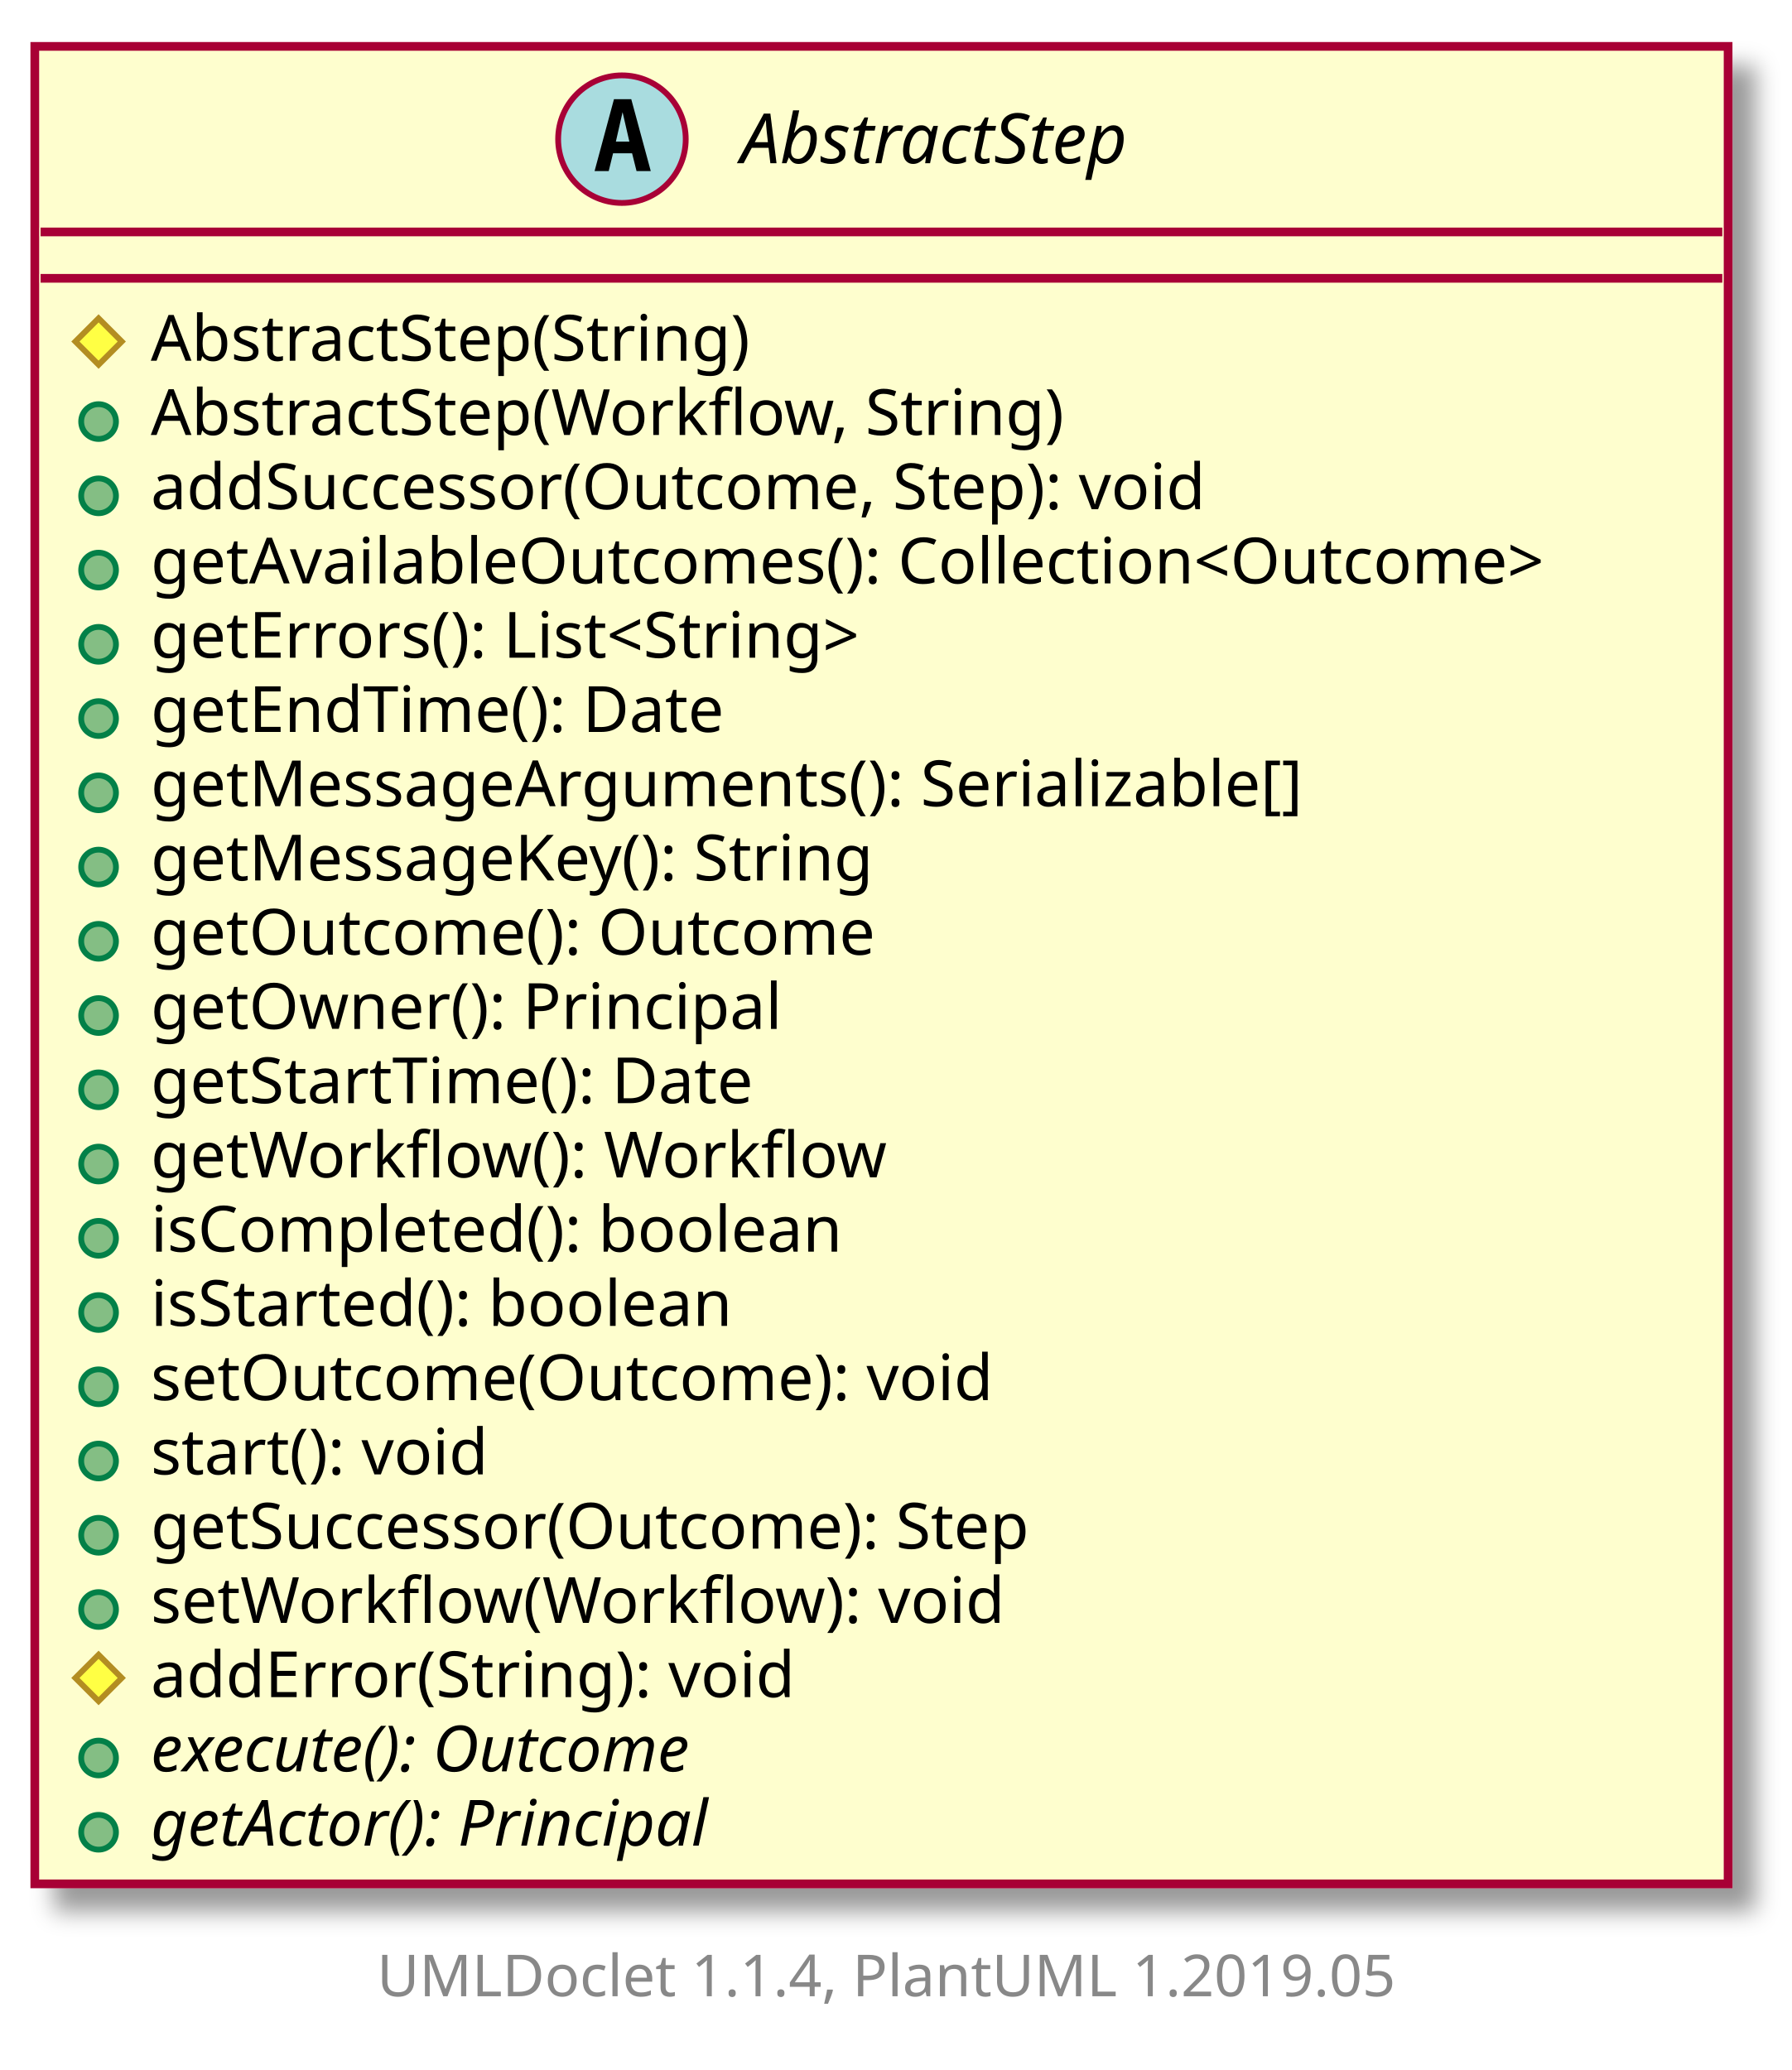
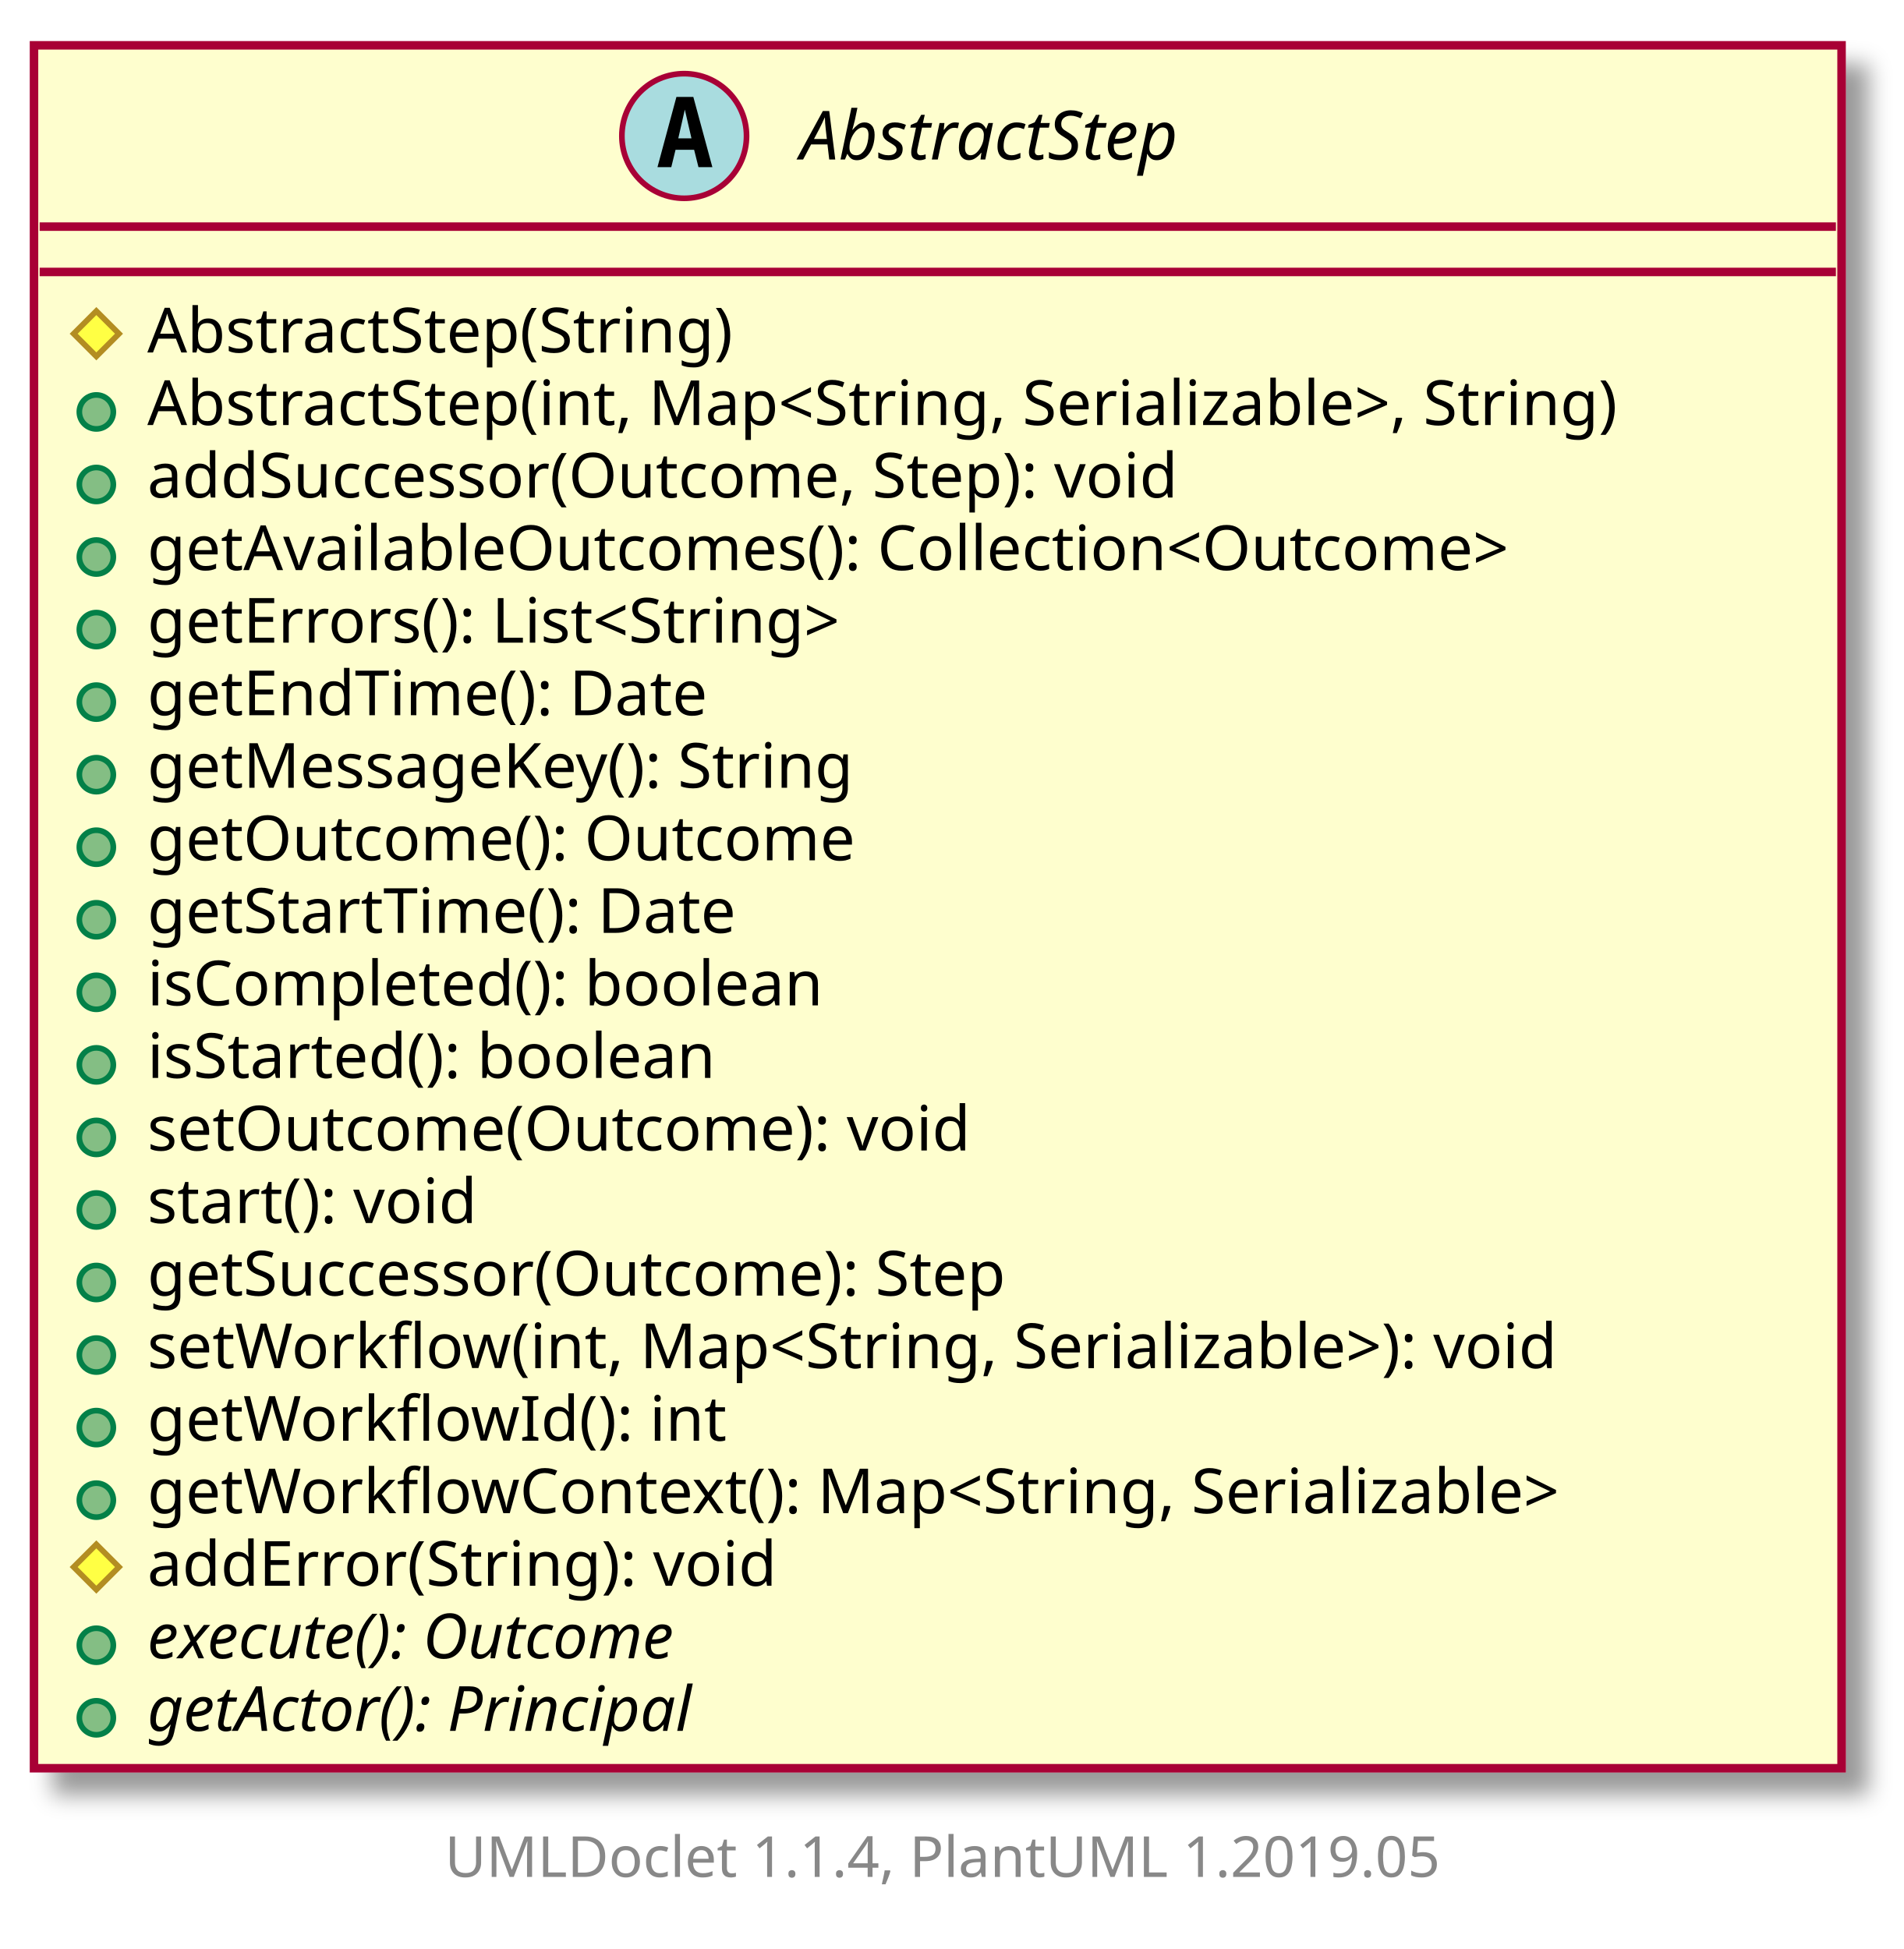
- <svg xmlns="http://www.w3.org/2000/svg" xmlns:xlink="http://www.w3.org/1999/xlink" contentScriptType="application/ecmascript" contentStyleType="text/css" height="357px" preserveAspectRatio="none" style="width:309px;height:357px;" version="1.1" viewBox="0 0 309 357" width="309px" zoomAndPan="magnify">
+ <svg xmlns="http://www.w3.org/2000/svg" xmlns:xlink="http://www.w3.org/1999/xlink" contentScriptType="application/ecmascript" contentStyleType="text/css" height="344px" preserveAspectRatio="none" style="width:336px;height:344px;" version="1.1" viewBox="0 0 336 344" width="336px" zoomAndPan="magnify">
  <defs>
-     <filter height="300%" id="fxwvntroxcdeb" width="300%" x="-1" y="-1">
+     <filter height="300%" id="f1dlz23bf1slks" width="300%" x="-1" y="-1">
      <feGaussianBlur result="blurOut" stdDeviation="2.0" />
      <feColorMatrix in="blurOut" result="blurOut2" type="matrix" values="0 0 0 0 0 0 0 0 0 0 0 0 0 0 0 0 0 0 .4 0" />
      <feOffset dx="4.0" dy="4.0" in="blurOut2" result="blurOut3" />
      <feBlend in="SourceGraphic" in2="blurOut3" mode="normal" />
    </filter>
  </defs>
  <g>
    <a href="AbstractStep.html" target="_top" xlink:actuate="onRequest" xlink:show="new" xlink:title="AbstractStep.html" xlink:type="simple">
-       <rect fill="#FEFECE" filter="url(#fxwvntroxcdeb)" height="316.898" id="AbstractStep" style="stroke: #A80036; stroke-width: 1.5;" width="292" x="6" y="8" />
-       <ellipse cx="107.25" cy="24" fill="#A9DCDF" rx="11" ry="11" style="stroke: #A80036; stroke-width: 1.0;" />
-       <path d="M107.359,19.344 L106.203,24.422 L108.531,24.422 L107.359,19.344 Z M105.875,17.109 L108.859,17.109 L112.219,29.5 L109.766,29.5 L109,26.438 L105.719,26.438 L104.969,29.5 L102.531,29.5 L105.875,17.109 Z " />
-       <text fill="#000000" font-family="sans-serif" font-size="12" font-style="italic" lengthAdjust="spacingAndGlyphs" textLength="81" x="127.75" y="28.154">AbstractStep</text>
-       <line style="stroke: #A80036; stroke-width: 1.5;" x1="7" x2="297" y1="40" y2="40" />
-       <line style="stroke: #A80036; stroke-width: 1.5;" x1="7" x2="297" y1="48" y2="48" />
+       <rect fill="#FEFECE" filter="url(#f1dlz23bf1slks)" height="304.094" id="AbstractStep" style="stroke: #A80036; stroke-width: 1.5;" width="319" x="6" y="8" />
+       <ellipse cx="120.75" cy="24" fill="#A9DCDF" rx="11" ry="11" style="stroke: #A80036; stroke-width: 1.0;" />
+       <path d="M120.859,19.344 L119.703,24.422 L122.031,24.422 L120.859,19.344 Z M119.375,17.109 L122.359,17.109 L125.719,29.5 L123.266,29.5 L122.5,26.438 L119.219,26.438 L118.469,29.5 L116.031,29.5 L119.375,17.109 Z " />
+       <text fill="#000000" font-family="sans-serif" font-size="12" font-style="italic" lengthAdjust="spacingAndGlyphs" textLength="81" x="141.25" y="28.154">AbstractStep</text>
+       <line style="stroke: #A80036; stroke-width: 1.5;" x1="7" x2="324" y1="40" y2="40" />
+       <line style="stroke: #A80036; stroke-width: 1.5;" x1="7" x2="324" y1="48" y2="48" />
      <polygon fill="#FFFF44" points="17,54.902,21,58.902,17,62.902,13,58.902" style="stroke: #B38D22; stroke-width: 1.0;" />
      <text fill="#000000" font-family="sans-serif" font-size="11" lengthAdjust="spacingAndGlyphs" textLength="115" x="26" y="62.21">AbstractStep(String)</text>
      <ellipse cx="17" cy="72.707" fill="#84BE84" rx="3" ry="3" style="stroke: #038048; stroke-width: 1.0;" />
-       <text fill="#000000" font-family="sans-serif" font-size="11" lengthAdjust="spacingAndGlyphs" textLength="173" x="26" y="75.015">AbstractStep(Workflow, String)</text>
+       <text fill="#000000" font-family="sans-serif" font-size="11" lengthAdjust="spacingAndGlyphs" textLength="293" x="26" y="75.015">AbstractStep(int, Map&lt;String, Serializable&gt;, String)</text>
      <ellipse cx="17" cy="85.512" fill="#84BE84" rx="3" ry="3" style="stroke: #038048; stroke-width: 1.0;" />
      <text fill="#000000" font-family="sans-serif" font-size="11" lengthAdjust="spacingAndGlyphs" textLength="205" x="26" y="87.82">addSuccessor(Outcome, Step): void</text>
      <ellipse cx="17" cy="98.316" fill="#84BE84" rx="3" ry="3" style="stroke: #038048; stroke-width: 1.0;" />
      <text fill="#000000" font-family="sans-serif" font-size="11" lengthAdjust="spacingAndGlyphs" textLength="266" x="26" y="100.624">getAvailableOutcomes(): Collection&lt;Outcome&gt;</text>
      <ellipse cx="17" cy="111.121" fill="#84BE84" rx="3" ry="3" style="stroke: #038048; stroke-width: 1.0;" />
      <text fill="#000000" font-family="sans-serif" font-size="11" lengthAdjust="spacingAndGlyphs" textLength="142" x="26" y="113.429">getErrors(): List&lt;String&gt;</text>
      <ellipse cx="17" cy="123.926" fill="#84BE84" rx="3" ry="3" style="stroke: #038048; stroke-width: 1.0;" />
      <text fill="#000000" font-family="sans-serif" font-size="11" lengthAdjust="spacingAndGlyphs" textLength="109" x="26" y="126.234">getEndTime(): Date</text>
      <ellipse cx="17" cy="136.731" fill="#84BE84" rx="3" ry="3" style="stroke: #038048; stroke-width: 1.0;" />
-       <text fill="#000000" font-family="sans-serif" font-size="11" lengthAdjust="spacingAndGlyphs" textLength="220" x="26" y="139.039">getMessageArguments(): Serializable[]</text>
+       <text fill="#000000" font-family="sans-serif" font-size="11" lengthAdjust="spacingAndGlyphs" textLength="139" x="26" y="139.039">getMessageKey(): String</text>
      <ellipse cx="17" cy="149.535" fill="#84BE84" rx="3" ry="3" style="stroke: #038048; stroke-width: 1.0;" />
-       <text fill="#000000" font-family="sans-serif" font-size="11" lengthAdjust="spacingAndGlyphs" textLength="139" x="26" y="151.843">getMessageKey(): String</text>
+       <text fill="#000000" font-family="sans-serif" font-size="11" lengthAdjust="spacingAndGlyphs" textLength="136" x="26" y="151.843">getOutcome(): Outcome</text>
      <ellipse cx="17" cy="162.34" fill="#84BE84" rx="3" ry="3" style="stroke: #038048; stroke-width: 1.0;" />
-       <text fill="#000000" font-family="sans-serif" font-size="11" lengthAdjust="spacingAndGlyphs" textLength="136" x="26" y="164.648">getOutcome(): Outcome</text>
+       <text fill="#000000" font-family="sans-serif" font-size="11" lengthAdjust="spacingAndGlyphs" textLength="116" x="26" y="164.648">getStartTime(): Date</text>
      <ellipse cx="17" cy="175.144" fill="#84BE84" rx="3" ry="3" style="stroke: #038048; stroke-width: 1.0;" />
-       <text fill="#000000" font-family="sans-serif" font-size="11" lengthAdjust="spacingAndGlyphs" textLength="119" x="26" y="177.453">getOwner(): Principal</text>
+       <text fill="#000000" font-family="sans-serif" font-size="11" lengthAdjust="spacingAndGlyphs" textLength="132" x="26" y="177.453">isCompleted(): boolean</text>
      <ellipse cx="17" cy="187.949" fill="#84BE84" rx="3" ry="3" style="stroke: #038048; stroke-width: 1.0;" />
-       <text fill="#000000" font-family="sans-serif" font-size="11" lengthAdjust="spacingAndGlyphs" textLength="116" x="26" y="190.257">getStartTime(): Date</text>
+       <text fill="#000000" font-family="sans-serif" font-size="11" lengthAdjust="spacingAndGlyphs" textLength="113" x="26" y="190.257">isStarted(): boolean</text>
      <ellipse cx="17" cy="200.754" fill="#84BE84" rx="3" ry="3" style="stroke: #038048; stroke-width: 1.0;" />
-       <text fill="#000000" font-family="sans-serif" font-size="11" lengthAdjust="spacingAndGlyphs" textLength="134" x="26" y="203.062">getWorkflow(): Workflow</text>
+       <text fill="#000000" font-family="sans-serif" font-size="11" lengthAdjust="spacingAndGlyphs" textLength="159" x="26" y="203.062">setOutcome(Outcome): void</text>
      <ellipse cx="17" cy="213.559" fill="#84BE84" rx="3" ry="3" style="stroke: #038048; stroke-width: 1.0;" />
-       <text fill="#000000" font-family="sans-serif" font-size="11" lengthAdjust="spacingAndGlyphs" textLength="132" x="26" y="215.867">isCompleted(): boolean</text>
+       <text fill="#000000" font-family="sans-serif" font-size="11" lengthAdjust="spacingAndGlyphs" textLength="66" x="26" y="215.867">start(): void</text>
      <ellipse cx="17" cy="226.363" fill="#84BE84" rx="3" ry="3" style="stroke: #038048; stroke-width: 1.0;" />
-       <text fill="#000000" font-family="sans-serif" font-size="11" lengthAdjust="spacingAndGlyphs" textLength="113" x="26" y="228.671">isStarted(): boolean</text>
+       <text fill="#000000" font-family="sans-serif" font-size="11" lengthAdjust="spacingAndGlyphs" textLength="171" x="26" y="228.671">getSuccessor(Outcome): Step</text>
      <ellipse cx="17" cy="239.168" fill="#84BE84" rx="3" ry="3" style="stroke: #038048; stroke-width: 1.0;" />
-       <text fill="#000000" font-family="sans-serif" font-size="11" lengthAdjust="spacingAndGlyphs" textLength="159" x="26" y="241.476">setOutcome(Outcome): void</text>
+       <text fill="#000000" font-family="sans-serif" font-size="11" lengthAdjust="spacingAndGlyphs" textLength="277" x="26" y="241.476">setWorkflow(int, Map&lt;String, Serializable&gt;): void</text>
      <ellipse cx="17" cy="251.973" fill="#84BE84" rx="3" ry="3" style="stroke: #038048; stroke-width: 1.0;" />
-       <text fill="#000000" font-family="sans-serif" font-size="11" lengthAdjust="spacingAndGlyphs" textLength="66" x="26" y="254.281">start(): void</text>
+       <text fill="#000000" font-family="sans-serif" font-size="11" lengthAdjust="spacingAndGlyphs" textLength="108" x="26" y="254.281">getWorkflowId(): int</text>
      <ellipse cx="17" cy="264.777" fill="#84BE84" rx="3" ry="3" style="stroke: #038048; stroke-width: 1.0;" />
-       <text fill="#000000" font-family="sans-serif" font-size="11" lengthAdjust="spacingAndGlyphs" textLength="171" x="26" y="267.085">getSuccessor(Outcome): Step</text>
-       <ellipse cx="17" cy="277.582" fill="#84BE84" rx="3" ry="3" style="stroke: #038048; stroke-width: 1.0;" />
-       <text fill="#000000" font-family="sans-serif" font-size="11" lengthAdjust="spacingAndGlyphs" textLength="157" x="26" y="279.89">setWorkflow(Workflow): void</text>
-       <polygon fill="#FFFF44" points="17,285.387,21,289.387,17,293.387,13,289.387" style="stroke: #B38D22; stroke-width: 1.0;" />
-       <text fill="#000000" font-family="sans-serif" font-size="11" lengthAdjust="spacingAndGlyphs" textLength="123" x="26" y="292.695">addError(String): void</text>
+       <text fill="#000000" font-family="sans-serif" font-size="11" lengthAdjust="spacingAndGlyphs" textLength="275" x="26" y="267.085">getWorkflowContext(): Map&lt;String, Serializable&gt;</text>
+       <polygon fill="#FFFF44" points="17,272.582,21,276.582,17,280.582,13,276.582" style="stroke: #B38D22; stroke-width: 1.0;" />
+       <text fill="#000000" font-family="sans-serif" font-size="11" lengthAdjust="spacingAndGlyphs" textLength="123" x="26" y="279.89">addError(String): void</text>
+       <ellipse cx="17" cy="290.387" fill="#84BE84" rx="3" ry="3" style="stroke: #038048; stroke-width: 1.0;" />
+       <text fill="#000000" font-family="sans-serif" font-size="11" font-style="italic" lengthAdjust="spacingAndGlyphs" textLength="112" x="26" y="292.695">execute(): Outcome</text>
      <ellipse cx="17" cy="303.191" fill="#84BE84" rx="3" ry="3" style="stroke: #038048; stroke-width: 1.0;" />
-       <text fill="#000000" font-family="sans-serif" font-size="11" font-style="italic" lengthAdjust="spacingAndGlyphs" textLength="112" x="26" y="305.5">execute(): Outcome</text>
-       <ellipse cx="17" cy="315.996" fill="#84BE84" rx="3" ry="3" style="stroke: #038048; stroke-width: 1.0;" />
-       <text fill="#000000" font-family="sans-serif" font-size="11" font-style="italic" lengthAdjust="spacingAndGlyphs" textLength="112" x="26" y="318.304">getActor(): Principal</text>
+       <text fill="#000000" font-family="sans-serif" font-size="11" font-style="italic" lengthAdjust="spacingAndGlyphs" textLength="112" x="26" y="305.5">getActor(): Principal</text>
    </a>
-     <text fill="#888888" font-family="sans-serif" font-size="10" lengthAdjust="spacingAndGlyphs" textLength="186" x="65" y="344.282">UMLDoclet 1.1.4, PlantUML 1.2019.05</text>
+     <text fill="#888888" font-family="sans-serif" font-size="10" lengthAdjust="spacingAndGlyphs" textLength="186" x="78.5" y="331.282">UMLDoclet 1.1.4, PlantUML 1.2019.05</text>
  </g>
</svg>
